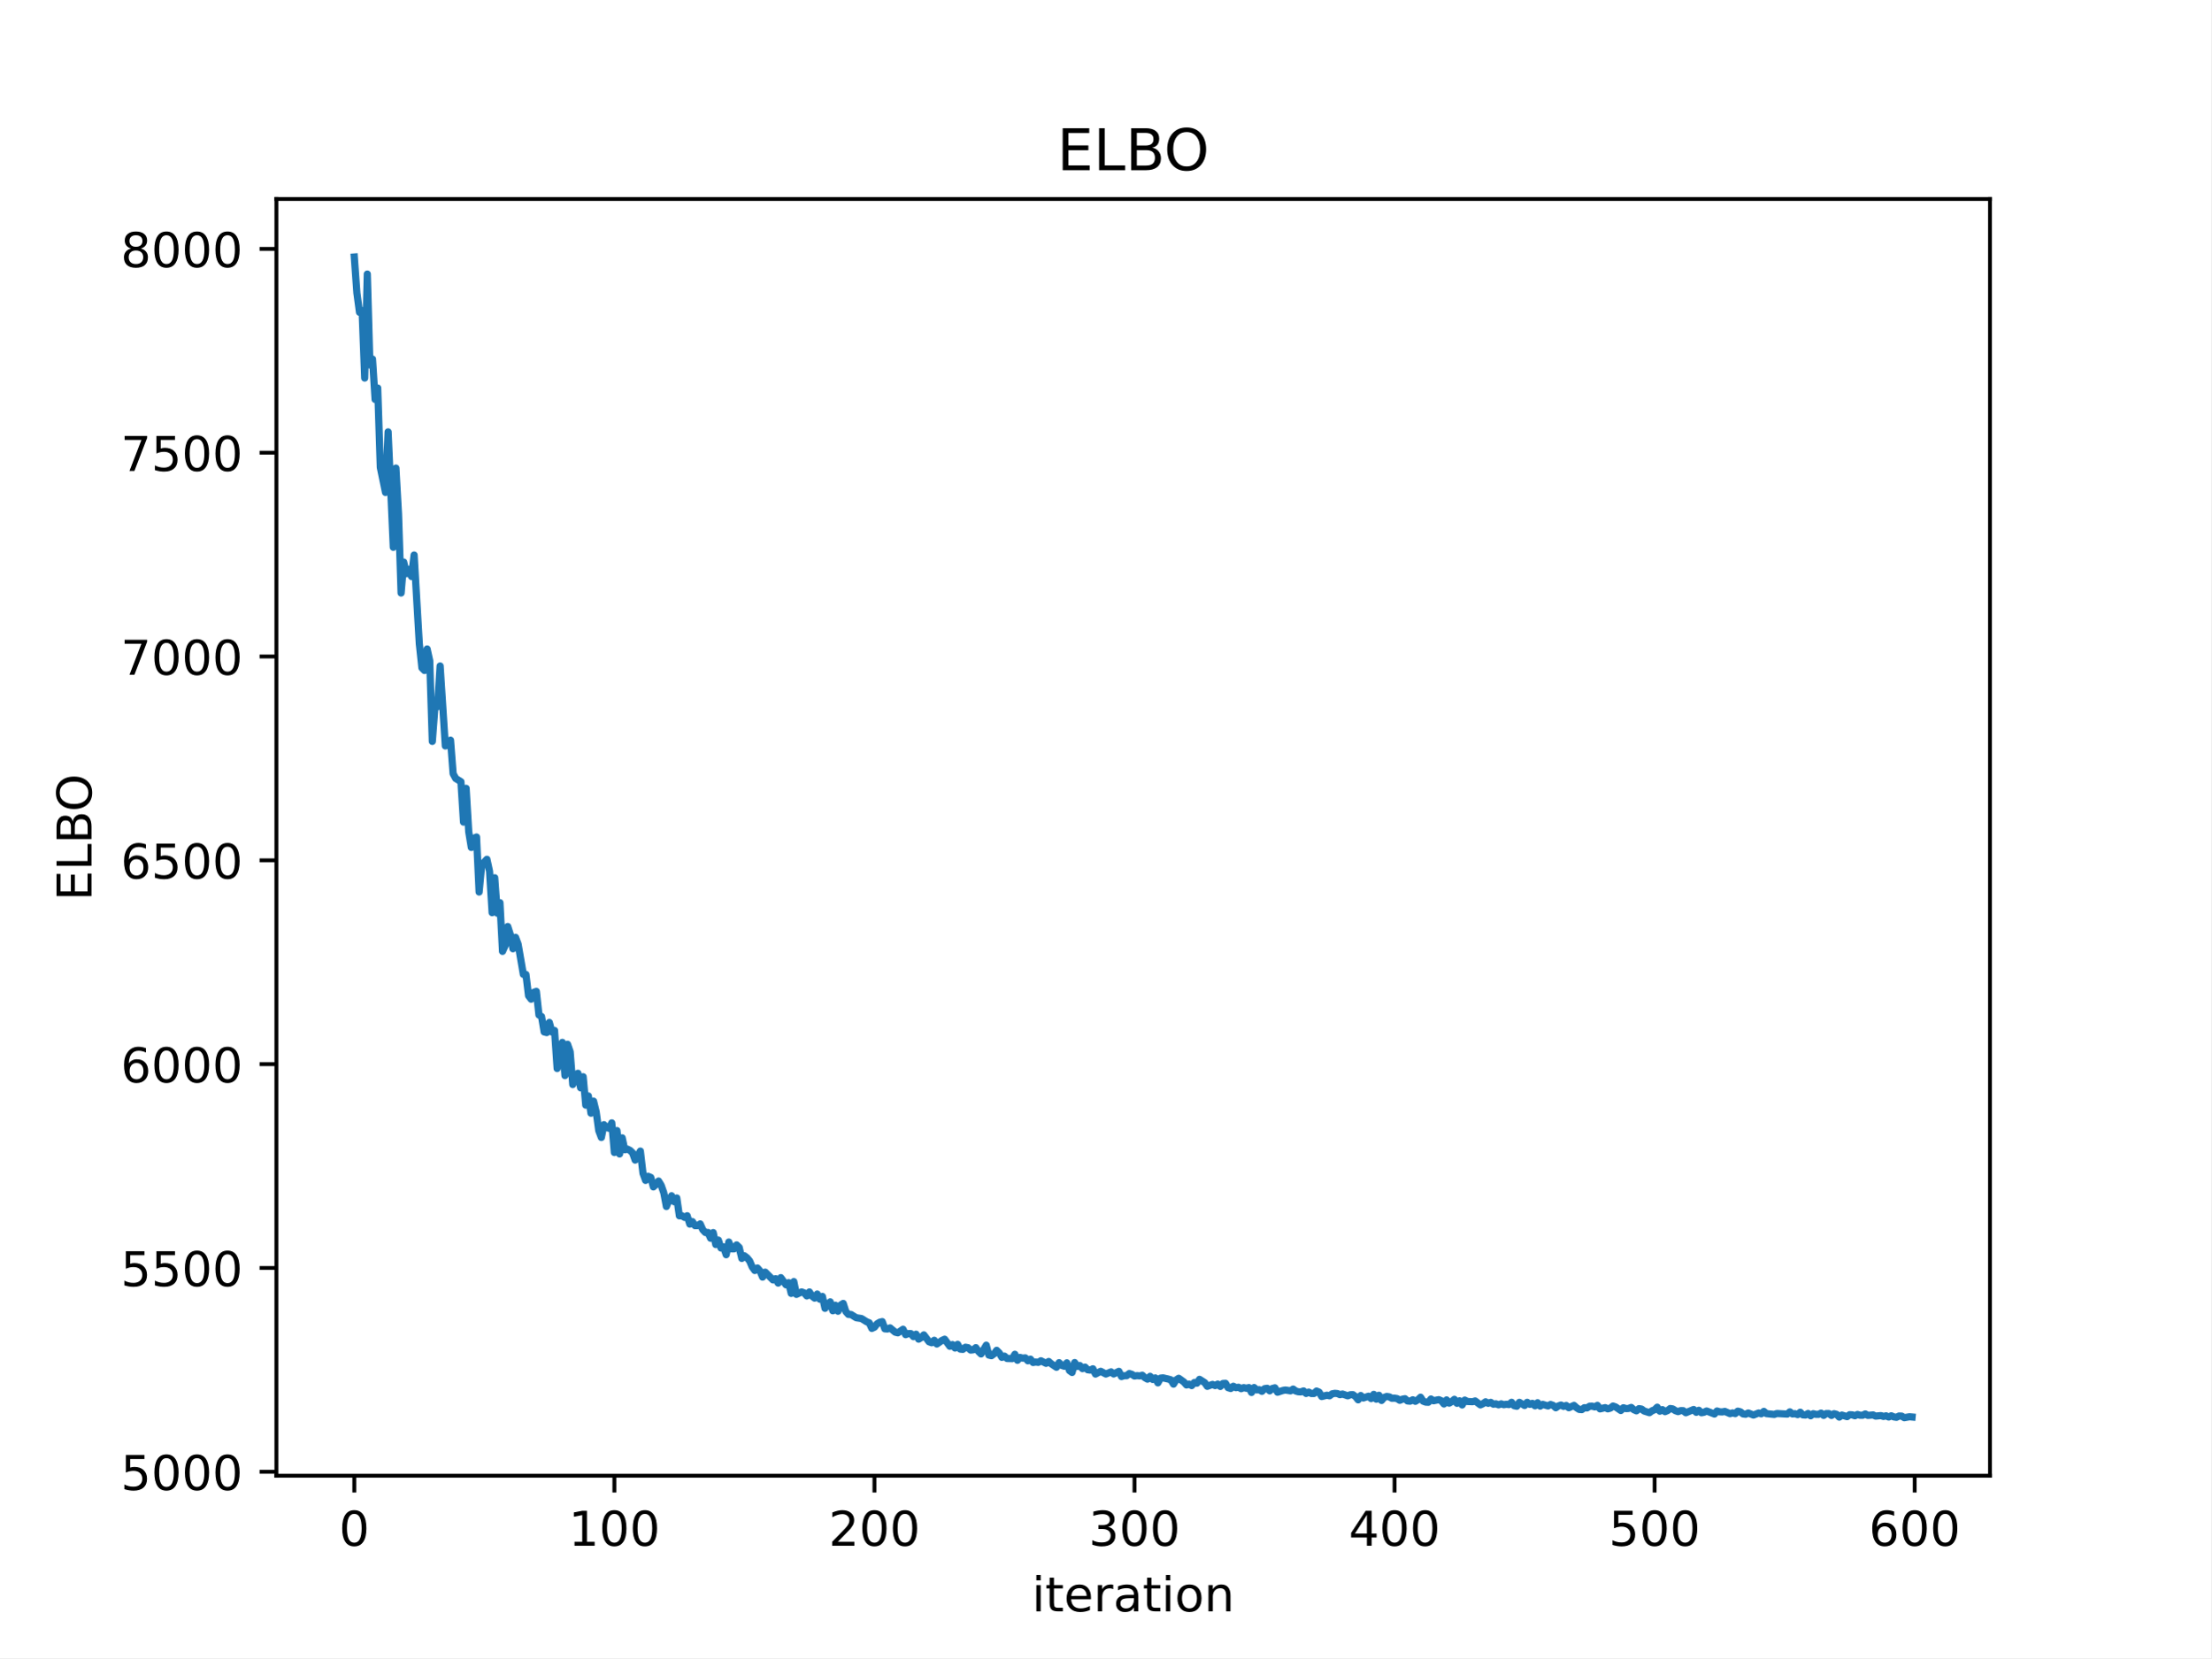
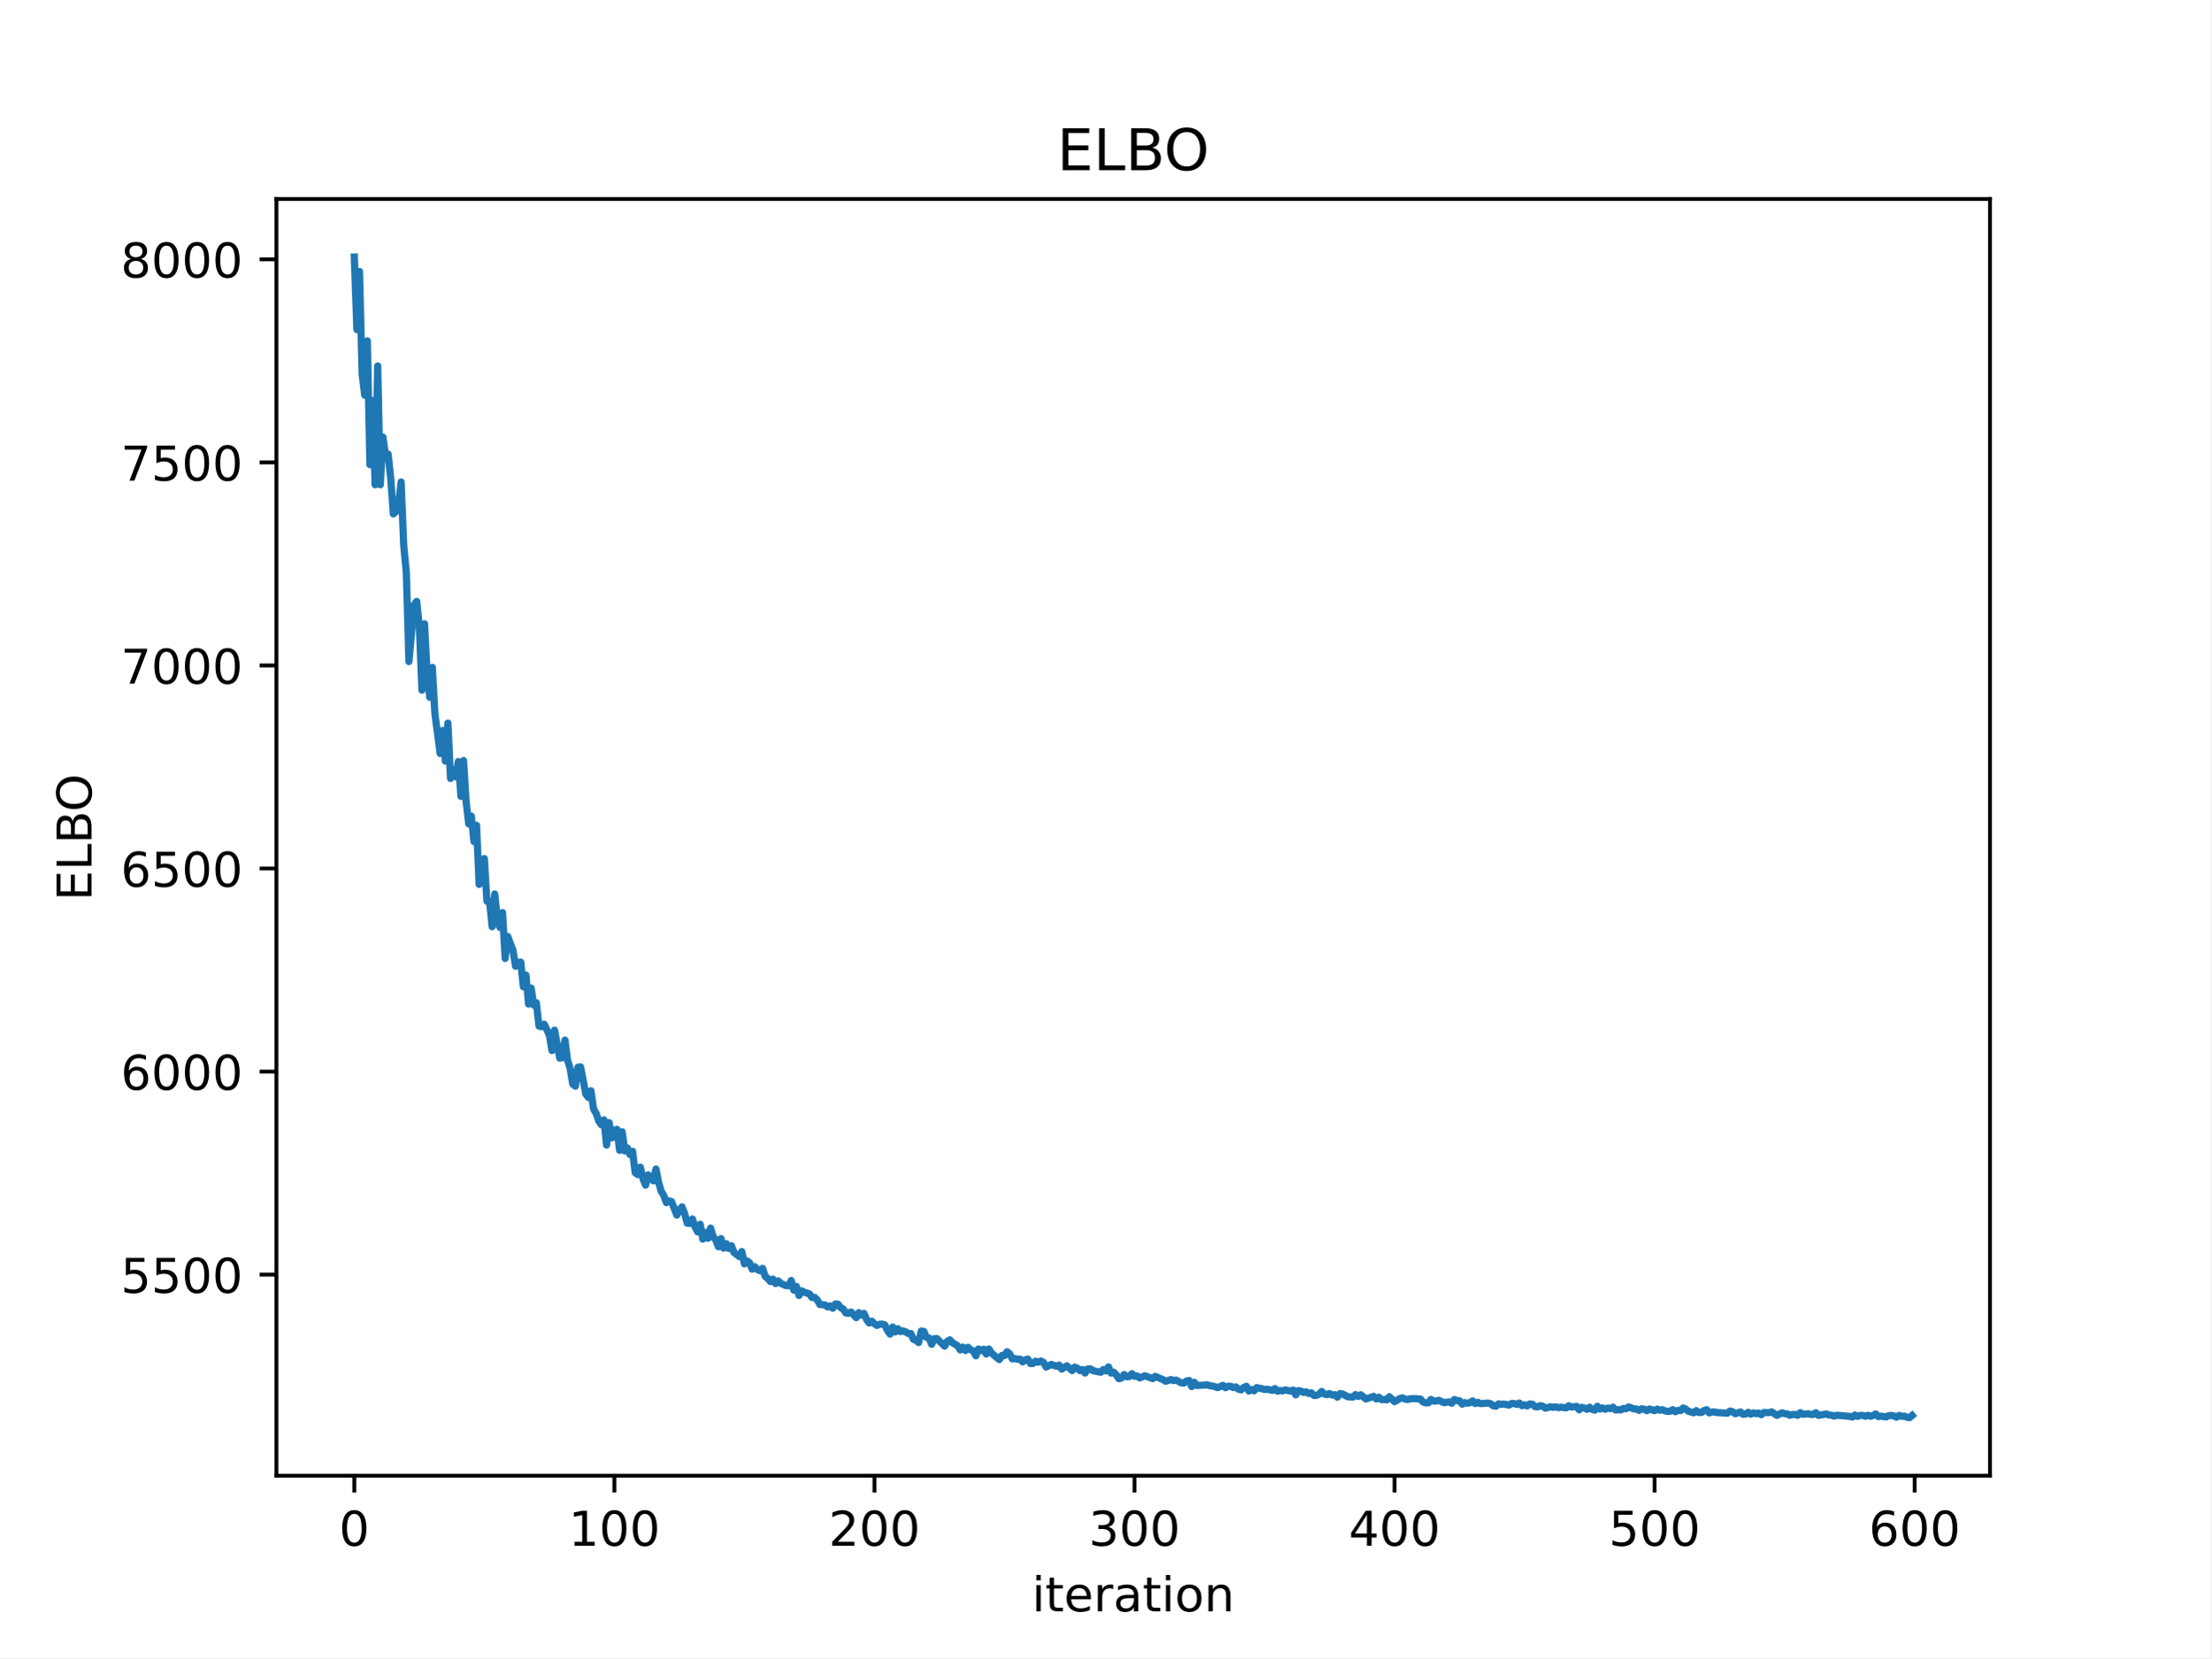
<svg xmlns="http://www.w3.org/2000/svg" xmlns:xlink="http://www.w3.org/1999/xlink" width="460.8pt" height="345.6pt" viewBox="0 0 460.8 345.6" version="1.1">
  <defs>
    <style type="text/css">*{stroke-linejoin: round; stroke-linecap: butt}</style>
  </defs>
  <g id="figure_1">
    <g id="patch_1">
      <path d="M 0 345.6  L 460.8 345.6  L 460.8 0  L 0 0  z " style="fill: #ffffff" />
    </g>
    <g id="axes_1">
      <g id="patch_2">
        <path d="M 57.6 307.584  L 414.72 307.584  L 414.72 41.472  L 57.6 41.472  z " style="fill: #ffffff" />
      </g>
      <g id="matplotlib.axis_1">
        <g id="xtick_1">
          <g id="line2d_1">
            <defs>
-               <path id="m8d4cd8624c" d="M 0 0  L 0 3.5  " style="stroke: #000000; stroke-width: 0.8" />
+               <path id="m80b2b882ef" d="M 0 0  L 0 3.5  " style="stroke: #000000; stroke-width: 0.8" />
            </defs>
            <g>
-               <use xlink:href="#m8d4cd8624c" x="73.833" y="307.584" style="stroke: #000000; stroke-width: 0.8" />
+               <use xlink:href="#m80b2b882ef" x="73.833" y="307.584" style="stroke: #000000; stroke-width: 0.8" />
            </g>
          </g>
          <g id="text_1">
            <g transform="translate(70.65148 322.1824) scale(0.1 -0.1)">
              <defs>
                <path id="DejaVuSans-30" d="M 2034 4250  Q 1547 4250 1301 3770  Q 1056 3291 1056 2328  Q 1056 1369 1301 889  Q 1547 409 2034 409  Q 2525 409 2770 889  Q 3016 1369 3016 2328  Q 3016 3291 2770 3770  Q 2525 4250 2034 4250  z M 2034 4750  Q 2819 4750 3233 4129  Q 3647 3509 3647 2328  Q 3647 1150 3233 529  Q 2819 -91 2034 -91  Q 1250 -91 836 529  Q 422 1150 422 2328  Q 422 3509 836 4129  Q 1250 4750 2034 4750  z " transform="scale(0.015625)" />
              </defs>
              <use xlink:href="#DejaVuSans-30" />
            </g>
          </g>
        </g>
        <g id="xtick_2">
          <g id="line2d_2">
            <g>
-               <use xlink:href="#m8d4cd8624c" x="128.032" y="307.584" style="stroke: #000000; stroke-width: 0.8" />
+               <use xlink:href="#m80b2b882ef" x="128.032" y="307.584" style="stroke: #000000; stroke-width: 0.8" />
            </g>
          </g>
          <g id="text_2">
            <g transform="translate(118.4884 322.1824) scale(0.1 -0.1)">
              <defs>
                <path id="DejaVuSans-31" d="M 794 531  L 1825 531  L 1825 4091  L 703 3866  L 703 4441  L 1819 4666  L 2450 4666  L 2450 531  L 3481 531  L 3481 0  L 794 0  L 794 531  z " transform="scale(0.015625)" />
              </defs>
              <use xlink:href="#DejaVuSans-31" />
              <use xlink:href="#DejaVuSans-30" transform="translate(63.62305 0)" />
              <use xlink:href="#DejaVuSans-30" transform="translate(127.2461 0)" />
            </g>
          </g>
        </g>
        <g id="xtick_3">
          <g id="line2d_3">
            <g>
-               <use xlink:href="#m8d4cd8624c" x="182.232" y="307.584" style="stroke: #000000; stroke-width: 0.8" />
+               <use xlink:href="#m80b2b882ef" x="182.232" y="307.584" style="stroke: #000000; stroke-width: 0.8" />
            </g>
          </g>
          <g id="text_3">
            <g transform="translate(172.6878 322.1824) scale(0.1 -0.1)">
              <defs>
                <path id="DejaVuSans-32" d="M 1228 531  L 3431 531  L 3431 0  L 469 0  L 469 531  Q 828 903 1448 1529  Q 2069 2156 2228 2338  Q 2531 2678 2651 2914  Q 2772 3150 2772 3378  Q 2772 3750 2511 3984  Q 2250 4219 1831 4219  Q 1534 4219 1204 4116  Q 875 4013 500 3803  L 500 4441  Q 881 4594 1212 4672  Q 1544 4750 1819 4750  Q 2544 4750 2975 4387  Q 3406 4025 3406 3419  Q 3406 3131 3298 2873  Q 3191 2616 2906 2266  Q 2828 2175 2409 1742  Q 1991 1309 1228 531  z " transform="scale(0.015625)" />
              </defs>
              <use xlink:href="#DejaVuSans-32" />
              <use xlink:href="#DejaVuSans-30" transform="translate(63.62305 0)" />
              <use xlink:href="#DejaVuSans-30" transform="translate(127.2461 0)" />
            </g>
          </g>
        </g>
        <g id="xtick_4">
          <g id="line2d_4">
            <g>
-               <use xlink:href="#m8d4cd8624c" x="236.431" y="307.584" style="stroke: #000000; stroke-width: 0.8" />
+               <use xlink:href="#m80b2b882ef" x="236.431" y="307.584" style="stroke: #000000; stroke-width: 0.8" />
            </g>
          </g>
          <g id="text_4">
            <g transform="translate(226.8872 322.1824) scale(0.1 -0.1)">
              <defs>
                <path id="DejaVuSans-33" d="M 2597 2516  Q 3050 2419 3304 2112  Q 3559 1806 3559 1356  Q 3559 666 3084 287  Q 2609 -91 1734 -91  Q 1441 -91 1130 -33  Q 819 25 488 141  L 488 750  Q 750 597 1062 519  Q 1375 441 1716 441  Q 2309 441 2620 675  Q 2931 909 2931 1356  Q 2931 1769 2642 2001  Q 2353 2234 1838 2234  L 1294 2234  L 1294 2753  L 1863 2753  Q 2328 2753 2575 2939  Q 2822 3125 2822 3475  Q 2822 3834 2567 4026  Q 2313 4219 1838 4219  Q 1578 4219 1281 4162  Q 984 4106 628 3988  L 628 4550  Q 988 4650 1302 4700  Q 1616 4750 1894 4750  Q 2613 4750 3031 4423  Q 3450 4097 3450 3541  Q 3450 3153 3228 2886  Q 3006 2619 2597 2516  z " transform="scale(0.015625)" />
              </defs>
              <use xlink:href="#DejaVuSans-33" />
              <use xlink:href="#DejaVuSans-30" transform="translate(63.62305 0)" />
              <use xlink:href="#DejaVuSans-30" transform="translate(127.2461 0)" />
            </g>
          </g>
        </g>
        <g id="xtick_5">
          <g id="line2d_5">
            <g>
-               <use xlink:href="#m8d4cd8624c" x="290.63" y="307.584" style="stroke: #000000; stroke-width: 0.8" />
+               <use xlink:href="#m80b2b882ef" x="290.63" y="307.584" style="stroke: #000000; stroke-width: 0.8" />
            </g>
          </g>
          <g id="text_5">
            <g transform="translate(281.0867 322.1824) scale(0.1 -0.1)">
              <defs>
                <path id="DejaVuSans-34" d="M 2419 4116  L 825 1625  L 2419 1625  L 2419 4116  z M 2253 4666  L 3047 4666  L 3047 1625  L 3713 1625  L 3713 1100  L 3047 1100  L 3047 0  L 2419 0  L 2419 1100  L 313 1100  L 313 1709  L 2253 4666  z " transform="scale(0.015625)" />
              </defs>
              <use xlink:href="#DejaVuSans-34" />
              <use xlink:href="#DejaVuSans-30" transform="translate(63.62305 0)" />
              <use xlink:href="#DejaVuSans-30" transform="translate(127.2461 0)" />
            </g>
          </g>
        </g>
        <g id="xtick_6">
          <g id="line2d_6">
            <g>
-               <use xlink:href="#m8d4cd8624c" x="344.83" y="307.584" style="stroke: #000000; stroke-width: 0.8" />
+               <use xlink:href="#m80b2b882ef" x="344.83" y="307.584" style="stroke: #000000; stroke-width: 0.8" />
            </g>
          </g>
          <g id="text_6">
            <g transform="translate(335.2861 322.1824) scale(0.1 -0.1)">
              <defs>
                <path id="DejaVuSans-35" d="M 691 4666  L 3169 4666  L 3169 4134  L 1269 4134  L 1269 2991  Q 1406 3038 1543 3061  Q 1681 3084 1819 3084  Q 2600 3084 3056 2656  Q 3513 2228 3513 1497  Q 3513 744 3044 326  Q 2575 -91 1722 -91  Q 1428 -91 1123 -41  Q 819 9 494 109  L 494 744  Q 775 591 1075 516  Q 1375 441 1709 441  Q 2250 441 2565 725  Q 2881 1009 2881 1497  Q 2881 1984 2565 2268  Q 2250 2553 1709 2553  Q 1456 2553 1204 2497  Q 953 2441 691 2322  L 691 4666  z " transform="scale(0.015625)" />
              </defs>
              <use xlink:href="#DejaVuSans-35" />
              <use xlink:href="#DejaVuSans-30" transform="translate(63.62305 0)" />
              <use xlink:href="#DejaVuSans-30" transform="translate(127.2461 0)" />
            </g>
          </g>
        </g>
        <g id="xtick_7">
          <g id="line2d_7">
            <g>
-               <use xlink:href="#m8d4cd8624c" x="399.029" y="307.584" style="stroke: #000000; stroke-width: 0.8" />
+               <use xlink:href="#m80b2b882ef" x="399.029" y="307.584" style="stroke: #000000; stroke-width: 0.8" />
            </g>
          </g>
          <g id="text_7">
            <g transform="translate(389.4855 322.1824) scale(0.1 -0.1)">
              <defs>
                <path id="DejaVuSans-36" d="M 2113 2584  Q 1688 2584 1439 2293  Q 1191 2003 1191 1497  Q 1191 994 1439 701  Q 1688 409 2113 409  Q 2538 409 2786 701  Q 3034 994 3034 1497  Q 3034 2003 2786 2293  Q 2538 2584 2113 2584  z M 3366 4563  L 3366 3988  Q 3128 4100 2886 4159  Q 2644 4219 2406 4219  Q 1781 4219 1451 3797  Q 1122 3375 1075 2522  Q 1259 2794 1537 2939  Q 1816 3084 2150 3084  Q 2853 3084 3261 2657  Q 3669 2231 3669 1497  Q 3669 778 3244 343  Q 2819 -91 2113 -91  Q 1303 -91 875 529  Q 447 1150 447 2328  Q 447 3434 972 4092  Q 1497 4750 2381 4750  Q 2619 4750 2861 4703  Q 3103 4656 3366 4563  z " transform="scale(0.015625)" />
              </defs>
              <use xlink:href="#DejaVuSans-36" />
              <use xlink:href="#DejaVuSans-30" transform="translate(63.62305 0)" />
              <use xlink:href="#DejaVuSans-30" transform="translate(127.2461 0)" />
            </g>
          </g>
        </g>
        <g id="text_8">
          <g transform="translate(215.0373 335.8606) scale(0.1 -0.1)">
            <defs>
              <path id="DejaVuSans-69" d="M 603 3500  L 1178 3500  L 1178 0  L 603 0  L 603 3500  z M 603 4863  L 1178 4863  L 1178 4134  L 603 4134  L 603 4863  z " transform="scale(0.015625)" />
              <path id="DejaVuSans-74" d="M 1172 4494  L 1172 3500  L 2356 3500  L 2356 3053  L 1172 3053  L 1172 1153  Q 1172 725 1289 603  Q 1406 481 1766 481  L 2356 481  L 2356 0  L 1766 0  Q 1100 0 847 248  Q 594 497 594 1153  L 594 3053  L 172 3053  L 172 3500  L 594 3500  L 594 4494  L 1172 4494  z " transform="scale(0.015625)" />
              <path id="DejaVuSans-65" d="M 3597 1894  L 3597 1613  L 953 1613  Q 991 1019 1311 708  Q 1631 397 2203 397  Q 2534 397 2845 478  Q 3156 559 3463 722  L 3463 178  Q 3153 47 2828 -22  Q 2503 -91 2169 -91  Q 1331 -91 842 396  Q 353 884 353 1716  Q 353 2575 817 3079  Q 1281 3584 2069 3584  Q 2775 3584 3186 3129  Q 3597 2675 3597 1894  z M 3022 2063  Q 3016 2534 2758 2815  Q 2500 3097 2075 3097  Q 1594 3097 1305 2825  Q 1016 2553 972 2059  L 3022 2063  z " transform="scale(0.015625)" />
              <path id="DejaVuSans-72" d="M 2631 2963  Q 2534 3019 2420 3045  Q 2306 3072 2169 3072  Q 1681 3072 1420 2755  Q 1159 2438 1159 1844  L 1159 0  L 581 0  L 581 3500  L 1159 3500  L 1159 2956  Q 1341 3275 1631 3429  Q 1922 3584 2338 3584  Q 2397 3584 2469 3576  Q 2541 3569 2628 3553  L 2631 2963  z " transform="scale(0.015625)" />
              <path id="DejaVuSans-61" d="M 2194 1759  Q 1497 1759 1228 1600  Q 959 1441 959 1056  Q 959 750 1161 570  Q 1363 391 1709 391  Q 2188 391 2477 730  Q 2766 1069 2766 1631  L 2766 1759  L 2194 1759  z M 3341 1997  L 3341 0  L 2766 0  L 2766 531  Q 2569 213 2275 61  Q 1981 -91 1556 -91  Q 1019 -91 701 211  Q 384 513 384 1019  Q 384 1609 779 1909  Q 1175 2209 1959 2209  L 2766 2209  L 2766 2266  Q 2766 2663 2505 2880  Q 2244 3097 1772 3097  Q 1472 3097 1187 3025  Q 903 2953 641 2809  L 641 3341  Q 956 3463 1253 3523  Q 1550 3584 1831 3584  Q 2591 3584 2966 3190  Q 3341 2797 3341 1997  z " transform="scale(0.015625)" />
              <path id="DejaVuSans-6f" d="M 1959 3097  Q 1497 3097 1228 2736  Q 959 2375 959 1747  Q 959 1119 1226 758  Q 1494 397 1959 397  Q 2419 397 2687 759  Q 2956 1122 2956 1747  Q 2956 2369 2687 2733  Q 2419 3097 1959 3097  z M 1959 3584  Q 2709 3584 3137 3096  Q 3566 2609 3566 1747  Q 3566 888 3137 398  Q 2709 -91 1959 -91  Q 1206 -91 779 398  Q 353 888 353 1747  Q 353 2609 779 3096  Q 1206 3584 1959 3584  z " transform="scale(0.015625)" />
              <path id="DejaVuSans-6e" d="M 3513 2113  L 3513 0  L 2938 0  L 2938 2094  Q 2938 2591 2744 2837  Q 2550 3084 2163 3084  Q 1697 3084 1428 2787  Q 1159 2491 1159 1978  L 1159 0  L 581 0  L 581 3500  L 1159 3500  L 1159 2956  Q 1366 3272 1645 3428  Q 1925 3584 2291 3584  Q 2894 3584 3203 3211  Q 3513 2838 3513 2113  z " transform="scale(0.015625)" />
            </defs>
            <use xlink:href="#DejaVuSans-69" />
            <use xlink:href="#DejaVuSans-74" transform="translate(27.7832 0)" />
            <use xlink:href="#DejaVuSans-65" transform="translate(66.99219 0)" />
            <use xlink:href="#DejaVuSans-72" transform="translate(128.5156 0)" />
            <use xlink:href="#DejaVuSans-61" transform="translate(169.6289 0)" />
            <use xlink:href="#DejaVuSans-74" transform="translate(230.9082 0)" />
            <use xlink:href="#DejaVuSans-69" transform="translate(270.1172 0)" />
            <use xlink:href="#DejaVuSans-6f" transform="translate(297.9004 0)" />
            <use xlink:href="#DejaVuSans-6e" transform="translate(359.082 0)" />
          </g>
        </g>
      </g>
      <g id="matplotlib.axis_2">
        <g id="ytick_1">
          <g id="line2d_8">
            <defs>
-               <path id="mf3f0ee0d47" d="M 0 0  L -3.5 0  " style="stroke: #000000; stroke-width: 0.8" />
+               <path id="m25e08bc144" d="M 0 0  L -3.5 0  " style="stroke: #000000; stroke-width: 0.8" />
            </defs>
            <g>
-               <use xlink:href="#mf3f0ee0d47" x="57.6" y="306.765" style="stroke: #000000; stroke-width: 0.8" />
+               <use xlink:href="#m25e08bc144" x="57.6" y="265.676" style="stroke: #000000; stroke-width: 0.8" />
            </g>
          </g>
          <g id="text_9">
-             <g transform="translate(25.15 310.564) scale(0.1 -0.1)">
+             <g transform="translate(25.15 269.4754) scale(0.1 -0.1)">
              <use xlink:href="#DejaVuSans-35" />
-               <use xlink:href="#DejaVuSans-30" transform="translate(63.62305 0)" />
+               <use xlink:href="#DejaVuSans-35" transform="translate(63.62305 0)" />
              <use xlink:href="#DejaVuSans-30" transform="translate(127.2461 0)" />
              <use xlink:href="#DejaVuSans-30" transform="translate(190.8691 0)" />
            </g>
          </g>
        </g>
        <g id="ytick_2">
          <g id="line2d_9">
            <g>
-               <use xlink:href="#mf3f0ee0d47" x="57.6" y="264.283" style="stroke: #000000; stroke-width: 0.8" />
+               <use xlink:href="#m25e08bc144" x="57.6" y="223.35" style="stroke: #000000; stroke-width: 0.8" />
            </g>
          </g>
          <g id="text_10">
-             <g transform="translate(25.15 268.0819) scale(0.1 -0.1)">
-               <use xlink:href="#DejaVuSans-35" />
-               <use xlink:href="#DejaVuSans-35" transform="translate(63.62305 0)" />
+             <g transform="translate(25.15 227.1488) scale(0.1 -0.1)">
+               <use xlink:href="#DejaVuSans-36" />
+               <use xlink:href="#DejaVuSans-30" transform="translate(63.62305 0)" />
              <use xlink:href="#DejaVuSans-30" transform="translate(127.2461 0)" />
              <use xlink:href="#DejaVuSans-30" transform="translate(190.8691 0)" />
            </g>
          </g>
        </g>
        <g id="ytick_3">
          <g id="line2d_10">
            <g>
-               <use xlink:href="#mf3f0ee0d47" x="57.6" y="221.801" style="stroke: #000000; stroke-width: 0.8" />
+               <use xlink:href="#m25e08bc144" x="57.6" y="181.023" style="stroke: #000000; stroke-width: 0.8" />
            </g>
          </g>
          <g id="text_11">
-             <g transform="translate(25.15 225.5998) scale(0.1 -0.1)">
+             <g transform="translate(25.15 184.8223) scale(0.1 -0.1)">
              <use xlink:href="#DejaVuSans-36" />
-               <use xlink:href="#DejaVuSans-30" transform="translate(63.62305 0)" />
+               <use xlink:href="#DejaVuSans-35" transform="translate(63.62305 0)" />
              <use xlink:href="#DejaVuSans-30" transform="translate(127.2461 0)" />
              <use xlink:href="#DejaVuSans-30" transform="translate(190.8691 0)" />
            </g>
          </g>
        </g>
        <g id="ytick_4">
          <g id="line2d_11">
            <g>
-               <use xlink:href="#mf3f0ee0d47" x="57.6" y="179.318" style="stroke: #000000; stroke-width: 0.8" />
+               <use xlink:href="#m25e08bc144" x="57.6" y="138.696" style="stroke: #000000; stroke-width: 0.8" />
            </g>
          </g>
          <g id="text_12">
-             <g transform="translate(25.15 183.1176) scale(0.1 -0.1)">
-               <use xlink:href="#DejaVuSans-36" />
-               <use xlink:href="#DejaVuSans-35" transform="translate(63.62305 0)" />
+             <g transform="translate(25.15 142.4957) scale(0.1 -0.1)">
+               <defs>
+                 <path id="DejaVuSans-37" d="M 525 4666  L 3525 4666  L 3525 4397  L 1831 0  L 1172 0  L 2766 4134  L 525 4134  L 525 4666  z " transform="scale(0.015625)" />
+               </defs>
+               <use xlink:href="#DejaVuSans-37" />
+               <use xlink:href="#DejaVuSans-30" transform="translate(63.62305 0)" />
              <use xlink:href="#DejaVuSans-30" transform="translate(127.2461 0)" />
              <use xlink:href="#DejaVuSans-30" transform="translate(190.8691 0)" />
            </g>
          </g>
        </g>
        <g id="ytick_5">
          <g id="line2d_12">
            <g>
-               <use xlink:href="#mf3f0ee0d47" x="57.6" y="136.836" style="stroke: #000000; stroke-width: 0.8" />
+               <use xlink:href="#m25e08bc144" x="57.6" y="96.37" style="stroke: #000000; stroke-width: 0.8" />
            </g>
          </g>
          <g id="text_13">
-             <g transform="translate(25.15 140.6355) scale(0.1 -0.1)">
-               <defs>
-                 <path id="DejaVuSans-37" d="M 525 4666  L 3525 4666  L 3525 4397  L 1831 0  L 1172 0  L 2766 4134  L 525 4134  L 525 4666  z " transform="scale(0.015625)" />
-               </defs>
+             <g transform="translate(25.15 100.1691) scale(0.1 -0.1)">
              <use xlink:href="#DejaVuSans-37" />
-               <use xlink:href="#DejaVuSans-30" transform="translate(63.62305 0)" />
+               <use xlink:href="#DejaVuSans-35" transform="translate(63.62305 0)" />
              <use xlink:href="#DejaVuSans-30" transform="translate(127.2461 0)" />
              <use xlink:href="#DejaVuSans-30" transform="translate(190.8691 0)" />
            </g>
          </g>
        </g>
        <g id="ytick_6">
          <g id="line2d_13">
            <g>
-               <use xlink:href="#mf3f0ee0d47" x="57.6" y="94.354" style="stroke: #000000; stroke-width: 0.8" />
+               <use xlink:href="#m25e08bc144" x="57.6" y="54.043" style="stroke: #000000; stroke-width: 0.8" />
            </g>
          </g>
          <g id="text_14">
-             <g transform="translate(25.15 98.15341) scale(0.1 -0.1)">
-               <use xlink:href="#DejaVuSans-37" />
-               <use xlink:href="#DejaVuSans-35" transform="translate(63.62305 0)" />
-               <use xlink:href="#DejaVuSans-30" transform="translate(127.2461 0)" />
-               <use xlink:href="#DejaVuSans-30" transform="translate(190.8691 0)" />
-             </g>
-           </g>
-         </g>
-         <g id="ytick_7">
-           <g id="line2d_14">
-             <g>
-               <use xlink:href="#mf3f0ee0d47" x="57.6" y="51.872" style="stroke: #000000; stroke-width: 0.8" />
-             </g>
-           </g>
-           <g id="text_15">
-             <g transform="translate(25.15 55.6713) scale(0.1 -0.1)">
+             <g transform="translate(25.15 57.84253) scale(0.1 -0.1)">
              <defs>
                <path id="DejaVuSans-38" d="M 2034 2216  Q 1584 2216 1326 1975  Q 1069 1734 1069 1313  Q 1069 891 1326 650  Q 1584 409 2034 409  Q 2484 409 2743 651  Q 3003 894 3003 1313  Q 3003 1734 2745 1975  Q 2488 2216 2034 2216  z M 1403 2484  Q 997 2584 770 2862  Q 544 3141 544 3541  Q 544 4100 942 4425  Q 1341 4750 2034 4750  Q 2731 4750 3128 4425  Q 3525 4100 3525 3541  Q 3525 3141 3298 2862  Q 3072 2584 2669 2484  Q 3125 2378 3379 2068  Q 3634 1759 3634 1313  Q 3634 634 3220 271  Q 2806 -91 2034 -91  Q 1263 -91 848 271  Q 434 634 434 1313  Q 434 1759 690 2068  Q 947 2378 1403 2484  z M 1172 3481  Q 1172 3119 1398 2916  Q 1625 2713 2034 2713  Q 2441 2713 2670 2916  Q 2900 3119 2900 3481  Q 2900 3844 2670 4047  Q 2441 4250 2034 4250  Q 1625 4250 1398 4047  Q 1172 3844 1172 3481  z " transform="scale(0.015625)" />
              </defs>
              <use xlink:href="#DejaVuSans-38" />
              <use xlink:href="#DejaVuSans-30" transform="translate(63.62305 0)" />
              <use xlink:href="#DejaVuSans-30" transform="translate(127.2461 0)" />
              <use xlink:href="#DejaVuSans-30" transform="translate(190.8691 0)" />
            </g>
          </g>
        </g>
-         <g id="text_16">
+         <g id="text_15">
          <g transform="translate(19.07031 187.7522) rotate(-90) scale(0.1 -0.1)">
            <defs>
              <path id="DejaVuSans-45" d="M 628 4666  L 3578 4666  L 3578 4134  L 1259 4134  L 1259 2753  L 3481 2753  L 3481 2222  L 1259 2222  L 1259 531  L 3634 531  L 3634 0  L 628 0  L 628 4666  z " transform="scale(0.015625)" />
              <path id="DejaVuSans-4c" d="M 628 4666  L 1259 4666  L 1259 531  L 3531 531  L 3531 0  L 628 0  L 628 4666  z " transform="scale(0.015625)" />
              <path id="DejaVuSans-42" d="M 1259 2228  L 1259 519  L 2272 519  Q 2781 519 3026 730  Q 3272 941 3272 1375  Q 3272 1813 3026 2020  Q 2781 2228 2272 2228  L 1259 2228  z M 1259 4147  L 1259 2741  L 2194 2741  Q 2656 2741 2882 2914  Q 3109 3088 3109 3444  Q 3109 3797 2882 3972  Q 2656 4147 2194 4147  L 1259 4147  z M 628 4666  L 2241 4666  Q 2963 4666 3353 4366  Q 3744 4066 3744 3513  Q 3744 3084 3544 2831  Q 3344 2578 2956 2516  Q 3422 2416 3680 2098  Q 3938 1781 3938 1306  Q 3938 681 3513 340  Q 3088 0 2303 0  L 628 0  L 628 4666  z " transform="scale(0.015625)" />
              <path id="DejaVuSans-4f" d="M 2522 4238  Q 1834 4238 1429 3725  Q 1025 3213 1025 2328  Q 1025 1447 1429 934  Q 1834 422 2522 422  Q 3209 422 3611 934  Q 4013 1447 4013 2328  Q 4013 3213 3611 3725  Q 3209 4238 2522 4238  z M 2522 4750  Q 3503 4750 4090 4092  Q 4678 3434 4678 2328  Q 4678 1225 4090 567  Q 3503 -91 2522 -91  Q 1538 -91 948 565  Q 359 1222 359 2328  Q 359 3434 948 4092  Q 1538 4750 2522 4750  z " transform="scale(0.015625)" />
            </defs>
            <use xlink:href="#DejaVuSans-45" />
            <use xlink:href="#DejaVuSans-4c" transform="translate(63.18359 0)" />
            <use xlink:href="#DejaVuSans-42" transform="translate(118.8965 0)" />
            <use xlink:href="#DejaVuSans-4f" transform="translate(185.75 0)" />
          </g>
        </g>
      </g>
-       <g id="line2d_15">
-         <path d="M 73.833 53.568  L 74.375 61.077  L 74.917 65.087  L 75.459 64.737  L 76.001 78.8  L 76.543 57.121  L 77.085 76.061  L 77.627 74.836  L 78.169 83.252  L 78.711 80.87  L 79.253 97.418  L 80.337 102.638  L 80.879 90.013  L 81.963 114.066  L 82.505 97.56  L 83.047 107.121  L 83.589 123.602  L 84.131 117.147  L 84.673 119.569  L 85.215 118.653  L 85.757 120.159  L 86.299 115.686  L 87.383 134.185  L 87.925 139.21  L 88.467 139.747  L 89.009 135.264  L 89.551 137.716  L 90.093 154.533  L 90.635 147.427  L 91.177 147.289  L 91.719 138.81  L 92.803 155.477  L 93.345 155.306  L 93.887 154.281  L 94.429 161.271  L 94.971 162.262  L 96.054 162.929  L 96.596 171.351  L 97.138 164.311  L 97.68 173.369  L 98.222 176.632  L 98.764 174.714  L 99.306 174.461  L 99.848 185.927  L 100.39 180.239  L 101.474 179.103  L 102.016 181.596  L 102.558 190.226  L 103.1 182.953  L 103.642 190.347  L 104.184 188.146  L 104.726 198.296  L 105.268 197.083  L 105.81 193.112  L 106.352 194.79  L 106.894 197.753  L 107.436 195.374  L 107.978 196.809  L 109.062 203.091  L 109.604 203.108  L 110.146 207.543  L 110.688 208.26  L 111.23 206.836  L 111.772 206.641  L 112.314 211.553  L 112.856 211.874  L 113.398 215.084  L 113.94 215.226  L 114.482 213.107  L 115.024 215.11  L 115.566 214.785  L 116.108 222.718  L 116.65 219.216  L 117.192 217.265  L 117.734 224.195  L 118.276 217.664  L 118.818 219.229  L 119.36 226.063  L 119.902 224.078  L 120.444 223.708  L 120.986 226.725  L 121.528 224.427  L 122.07 230.346  L 122.612 228.424  L 123.154 232.025  L 123.696 229.513  L 124.238 231.726  L 124.78 235.664  L 125.322 237.093  L 125.864 234.418  L 126.406 235.017  L 126.948 235.177  L 127.49 234.041  L 128.032 240.222  L 128.574 235.646  L 129.116 240.527  L 129.658 237.163  L 130.2 239.646  L 130.742 239.506  L 131.284 239.775  L 131.826 240.293  L 132.368 241.801  L 133.452 239.924  L 133.994 244.551  L 134.536 246.03  L 135.078 245.183  L 135.62 245.406  L 136.162 247.387  L 136.704 246.885  L 137.246 246.167  L 137.788 247.062  L 138.33 248.609  L 138.872 251.481  L 139.414 250.163  L 139.956 249.237  L 140.498 250.476  L 141.04 249.696  L 141.582 253.422  L 142.124 253.41  L 142.666 253.74  L 143.208 253.399  L 143.75 255.147  L 144.292 254.621  L 144.834 255.456  L 145.376 255.452  L 145.918 255.104  L 146.46 256.325  L 147.002 256.895  L 147.544 256.879  L 148.086 258.095  L 148.628 256.905  L 149.17 259.409  L 149.712 258.473  L 150.254 260.132  L 150.796 259.896  L 151.338 261.528  L 151.88 258.881  L 152.422 260.294  L 152.964 260.298  L 153.506 259.479  L 154.048 259.996  L 154.59 262.299  L 155.132 261.749  L 155.674 262.164  L 156.216 262.808  L 156.758 264.078  L 157.3 264.815  L 157.842 264.289  L 158.384 264.895  L 158.926 266.189  L 159.468 265.152  L 161.094 266.778  L 161.636 266.519  L 162.178 267.441  L 162.72 266.296  L 163.804 267.798  L 164.346 267.343  L 164.888 269.588  L 165.43 267.123  L 165.972 269.792  L 167.056 269.277  L 167.598 269.48  L 168.14 270.112  L 168.682 269.282  L 169.224 270.142  L 169.766 270.573  L 170.308 269.719  L 170.85 270.797  L 171.392 270.221  L 171.934 272.705  L 172.476 271.87  L 173.018 271.351  L 173.56 273.208  L 174.102 272.065  L 174.644 273.303  L 175.186 272.019  L 175.728 271.679  L 176.27 273.367  L 176.812 273.968  L 177.354 273.983  L 178.438 274.659  L 179.522 274.821  L 180.606 275.496  L 181.148 275.713  L 181.69 276.887  L 182.232 276.634  L 182.774 275.934  L 183.316 275.606  L 183.858 275.465  L 184.4 276.97  L 184.942 277.01  L 185.484 276.772  L 186.568 277.671  L 187.11 277.805  L 188.194 277.061  L 188.736 278.188  L 189.277 277.965  L 189.819 277.967  L 190.361 278.598  L 190.903 278.086  L 191.445 279.125  L 191.987 278.797  L 192.529 278.233  L 193.613 279.669  L 194.155 279.871  L 194.697 279.351  L 195.239 280.136  L 196.323 279.379  L 196.865 279.135  L 197.949 280.615  L 198.491 280.252  L 199.033 280.976  L 199.575 280.209  L 200.117 281.196  L 200.659 281.251  L 201.201 280.804  L 201.743 280.904  L 202.285 281.401  L 202.827 281.338  L 203.369 280.894  L 203.911 281.681  L 204.453 282.208  L 205.537 280.381  L 206.079 282.446  L 206.621 282.571  L 207.163 282.177  L 207.705 281.453  L 208.247 281.992  L 208.789 282.919  L 209.331 282.655  L 209.873 283.153  L 210.957 283.187  L 211.499 282.275  L 212.041 283.533  L 212.583 282.936  L 213.125 283.085  L 213.667 283.019  L 214.209 283.64  L 214.751 283.294  L 215.293 283.987  L 215.835 283.887  L 216.377 283.964  L 216.919 283.629  L 218.003 284.161  L 218.545 283.775  L 219.087 284.257  L 220.171 284.986  L 220.713 284.024  L 221.255 284.585  L 221.797 284.771  L 222.339 284.06  L 222.881 285.674  L 223.423 286.07  L 223.965 284  L 224.507 284.82  L 225.049 284.628  L 225.591 285.272  L 226.133 284.953  L 226.675 285.506  L 227.217 285.575  L 227.759 285.298  L 228.301 286.4  L 229.385 285.82  L 230.469 286.39  L 231.553 285.944  L 232.095 286.377  L 233.179 285.832  L 233.721 286.922  L 234.263 286.739  L 234.805 286.74  L 235.347 286.291  L 235.889 286.46  L 236.431 286.811  L 236.973 286.724  L 237.515 286.786  L 238.057 286.647  L 238.599 287.154  L 239.141 287.463  L 239.683 286.868  L 240.225 287.518  L 240.767 287.199  L 241.309 288.235  L 241.851 287.249  L 242.393 287.192  L 243.477 287.444  L 244.019 287.604  L 244.561 288.498  L 245.103 287.624  L 245.645 287.275  L 246.729 288.054  L 247.271 288.674  L 247.813 288.498  L 248.355 288.803  L 248.897 288.159  L 249.439 288.306  L 249.981 287.498  L 251.065 288.184  L 251.607 288.955  L 252.691 288.555  L 253.233 288.803  L 253.775 288.491  L 254.317 288.98  L 254.859 288.367  L 255.401 288.33  L 255.943 289.238  L 256.485 289.408  L 257.027 288.934  L 257.569 289.233  L 258.111 289.14  L 258.653 289.449  L 259.195 289.23  L 259.737 289.357  L 260.279 289.218  L 260.821 290.237  L 261.363 289.212  L 261.905 289.703  L 262.447 289.655  L 262.989 290.006  L 263.531 289.449  L 264.073 289.36  L 264.615 289.898  L 265.157 289.406  L 265.699 289.269  L 266.241 290.188  L 267.325 289.83  L 267.867 289.722  L 268.951 289.898  L 269.493 289.529  L 270.035 289.935  L 270.577 290.092  L 271.119 290.122  L 271.661 289.914  L 272.203 290.441  L 272.745 290.163  L 273.287 290.453  L 273.829 290.454  L 274.371 289.94  L 274.913 290.173  L 275.455 291.084  L 276.539 290.805  L 277.081 290.936  L 277.623 290.522  L 278.165 290.414  L 278.707 290.457  L 279.249 290.692  L 279.791 290.561  L 280.875 290.937  L 281.417 290.706  L 281.959 290.698  L 282.501 291.093  L 283.043 291.77  L 283.584 290.874  L 284.126 291.386  L 285.21 291.017  L 285.752 291.512  L 286.294 290.627  L 286.836 291.639  L 287.378 290.815  L 287.92 291.901  L 288.462 291.263  L 289.004 291.067  L 289.546 291.157  L 290.088 291.454  L 290.63 291.424  L 291.172 291.514  L 291.714 291.87  L 292.256 291.641  L 292.798 291.534  L 293.34 292.007  L 293.882 292.052  L 294.424 291.759  L 294.966 292.079  L 295.508 291.741  L 296.05 291.228  L 296.592 292.05  L 297.134 292.249  L 297.676 292.27  L 298.218 291.598  L 298.76 291.962  L 299.844 291.734  L 300.386 291.971  L 300.928 292.632  L 301.47 291.79  L 302.012 292.464  L 302.554 292.14  L 303.096 291.664  L 303.638 292.491  L 304.18 291.974  L 304.722 292.839  L 305.264 291.825  L 305.806 292.114  L 306.89 292.162  L 307.432 292.004  L 308.516 292.826  L 309.058 292.577  L 309.6 292.184  L 310.142 292.5  L 310.684 292.297  L 311.226 292.681  L 311.768 292.601  L 312.31 292.816  L 312.852 292.603  L 313.394 292.786  L 313.936 292.696  L 314.478 292.76  L 315.02 292.282  L 315.562 292.99  L 316.104 293.112  L 316.646 292.293  L 317.73 292.954  L 318.272 292.288  L 318.814 292.709  L 319.356 292.501  L 319.898 293.017  L 320.44 292.377  L 320.982 293.081  L 321.524 292.721  L 322.608 293.049  L 323.15 292.739  L 323.692 292.937  L 324.234 293.424  L 324.776 293.047  L 325.318 292.857  L 325.86 293.142  L 326.402 292.944  L 326.944 293.421  L 328.028 292.932  L 328.57 293.426  L 329.112 293.767  L 329.654 293.807  L 330.196 293.404  L 330.738 293.461  L 331.28 293.104  L 331.822 293.097  L 332.364 293.247  L 332.906 292.928  L 333.448 293.659  L 334.532 293.397  L 335.074 293.651  L 335.616 293.495  L 336.158 293.065  L 336.7 293.254  L 337.784 293.991  L 338.326 293.417  L 338.868 293.604  L 339.41 293.567  L 339.952 293.353  L 340.494 293.824  L 341.036 294.066  L 341.578 293.6  L 342.12 293.707  L 342.662 294.11  L 343.746 294.454  L 344.288 294.056  L 344.83 293.844  L 345.372 293.306  L 345.914 294.139  L 346.456 293.818  L 346.998 294.234  L 347.54 294.002  L 348.082 293.576  L 348.624 293.672  L 349.166 294.035  L 349.708 294.228  L 350.25 294.024  L 350.792 294.036  L 351.334 294.467  L 352.96 293.784  L 353.502 294.369  L 354.044 293.944  L 354.586 294.467  L 355.128 294.356  L 355.67 294.097  L 357.296 294.733  L 357.838 294.096  L 358.38 294.268  L 358.922 294.295  L 359.464 294.184  L 360.548 294.658  L 361.09 294.491  L 361.632 294.644  L 362.174 294.131  L 362.716 294.276  L 363.258 294.71  L 363.8 294.777  L 364.342 294.513  L 365.426 294.945  L 366.51 294.513  L 367.052 294.685  L 367.594 294.183  L 368.136 294.646  L 369.762 294.82  L 370.304 294.618  L 372.472 294.745  L 373.014 294.277  L 373.556 294.715  L 374.098 294.656  L 374.64 294.854  L 375.182 294.356  L 375.724 294.905  L 376.266 294.94  L 376.808 294.614  L 377.349 295.094  L 377.891 294.659  L 378.433 294.802  L 378.975 294.806  L 379.517 294.54  L 380.059 295.015  L 380.601 294.629  L 381.143 294.631  L 381.685 295.027  L 382.227 294.658  L 382.769 294.809  L 383.311 295.371  L 383.853 294.948  L 384.937 295.275  L 385.479 294.868  L 386.021 294.901  L 386.563 295.092  L 387.105 294.821  L 387.647 294.987  L 388.189 294.985  L 388.731 294.717  L 389.273 295.018  L 390.357 294.919  L 390.899 295.167  L 391.983 295.053  L 392.525 295.231  L 393.067 295.107  L 393.609 295.351  L 394.151 295.097  L 394.693 295.331  L 395.235 295.409  L 395.777 295.142  L 396.319 295.163  L 396.861 295.488  L 397.945 295.295  L 398.487 295.347  L 398.487 295.347  " clip-path="url(#pcbefd368b3)" style="fill: none; stroke: #1f77b4; stroke-width: 1.5; stroke-linecap: square" />
+       <g id="line2d_14">
+         <path d="M 73.833 53.568  L 74.375 68.701  L 74.917 56.58  L 75.459 77.963  L 76.001 82.366  L 76.543 71.044  L 77.085 96.851  L 77.627 83.464  L 78.169 101.038  L 78.711 76.275  L 79.253 101.038  L 79.795 91.097  L 80.337 94.88  L 80.879 94.645  L 81.421 99.684  L 81.963 107.102  L 82.505 106.648  L 83.047 105.281  L 83.589 100.453  L 84.131 113.67  L 84.673 119.293  L 85.215 137.883  L 86.299 126.051  L 86.841 125.351  L 87.383 130.552  L 87.925 143.846  L 88.467 130.009  L 89.009 140.374  L 89.551 145.333  L 90.093 139.103  L 90.635 148.808  L 91.719 157.042  L 92.261 152.26  L 92.803 158.634  L 93.345 150.718  L 93.887 162.251  L 94.429 160.375  L 94.971 161.901  L 95.512 158.738  L 96.054 165.993  L 96.596 158.532  L 97.138 167.144  L 97.68 171.723  L 98.222 170.116  L 98.764 175.397  L 99.306 172.03  L 99.848 184.338  L 100.39 179.745  L 100.932 178.958  L 101.474 187.816  L 102.016 187.872  L 102.558 193.151  L 103.1 186.342  L 103.642 191.551  L 104.184 193.304  L 104.726 190.209  L 105.268 199.769  L 105.81 195.189  L 106.894 198.056  L 107.436 201.393  L 107.978 200.577  L 108.52 200.537  L 109.062 205.681  L 109.604 203.234  L 110.146 209.278  L 110.688 205.948  L 111.23 209.507  L 111.772 209.011  L 112.314 213.855  L 112.856 214.002  L 113.398 213.47  L 114.482 215.721  L 115.024 218.972  L 115.566 214.721  L 116.65 220.555  L 117.192 220.444  L 117.734 216.794  L 118.276 220.979  L 118.818 222.747  L 119.36 225.975  L 119.902 226.395  L 120.444 222.444  L 120.986 222.366  L 122.07 228.025  L 122.612 228.744  L 123.154 227.353  L 123.696 231.154  L 124.238 232.074  L 124.78 233.647  L 125.322 234.435  L 125.864 233.41  L 126.406 238.673  L 126.948 233.991  L 127.49 237.179  L 128.032 235.537  L 128.574 235.401  L 129.116 239.768  L 129.658 235.909  L 130.2 239.901  L 130.742 239.28  L 131.284 240.637  L 131.826 239.965  L 132.368 244.436  L 132.91 244.821  L 133.452 243.27  L 133.994 245.705  L 134.536 247.03  L 135.078 244.878  L 136.162 246.127  L 136.704 243.672  L 137.246 246.426  L 137.788 248.297  L 138.33 249.173  L 138.872 250.666  L 139.414 250.303  L 139.956 250.448  L 141.04 253.27  L 141.582 252.227  L 142.124 251.55  L 142.666 252.942  L 143.208 254.947  L 143.75 255.001  L 144.292 254.074  L 144.834 255.684  L 145.376 256.764  L 145.918 255.172  L 146.46 258.271  L 147.002 256.868  L 147.544 258.094  L 148.086 255.979  L 148.628 257.771  L 149.17 258.452  L 149.712 259.854  L 150.254 258.163  L 150.796 260.163  L 151.338 259.222  L 151.88 260.228  L 152.422 259.652  L 152.964 261.062  L 154.048 261.896  L 154.59 260.869  L 155.132 263.432  L 155.674 262.806  L 156.216 263.223  L 156.758 264.544  L 157.3 264.028  L 157.842 264.624  L 158.384 264.863  L 158.926 264.368  L 159.468 266.043  L 160.01 266.478  L 160.552 267.112  L 161.094 266.608  L 161.636 267.533  L 162.178 266.986  L 162.72 267.517  L 163.804 267.967  L 164.346 267.981  L 164.888 266.906  L 165.43 268.922  L 165.972 268.125  L 166.514 270.013  L 167.056 269.047  L 167.598 269.336  L 168.682 269.695  L 169.224 270.45  L 169.766 270.428  L 170.308 270.931  L 170.85 271.898  L 171.934 271.991  L 172.476 272.403  L 173.018 272.184  L 173.56 272.681  L 174.102 271.786  L 174.644 271.839  L 175.186 272.569  L 175.728 272.825  L 176.27 273.675  L 176.812 273.734  L 177.354 273.462  L 178.438 274.639  L 178.98 273.599  L 179.522 274.112  L 180.064 273.75  L 180.606 275.053  L 181.148 275.762  L 181.69 275.381  L 182.232 275.919  L 182.774 276.264  L 183.316 275.998  L 183.858 275.986  L 184.4 276.156  L 184.942 277.294  L 185.484 278.074  L 186.026 276.596  L 186.568 277.623  L 187.11 276.954  L 187.652 277.545  L 188.194 277.416  L 188.736 277.596  L 189.277 277.94  L 189.819 277.954  L 190.361 279.176  L 190.903 279.34  L 191.445 279.834  L 191.987 277.432  L 192.529 277.516  L 193.071 278.742  L 193.613 278.884  L 194.155 280.198  L 194.697 279.036  L 195.239 278.992  L 196.865 280.584  L 197.407 279.574  L 197.949 279.263  L 198.491 279.86  L 199.575 280.5  L 200.117 281.371  L 200.659 280.787  L 201.201 281.495  L 201.743 280.813  L 202.285 281.346  L 202.827 281.563  L 203.369 282.603  L 203.911 281.165  L 204.453 281.507  L 204.995 281.223  L 205.537 282.222  L 206.079 281.168  L 206.621 282.011  L 208.247 283.385  L 208.789 282.531  L 209.331 282.54  L 209.873 281.747  L 210.415 282.164  L 210.957 283.232  L 211.499 283.165  L 212.041 283.302  L 212.583 283.287  L 213.125 283.861  L 213.667 283.421  L 214.209 283.285  L 214.751 284.199  L 215.293 284.18  L 215.835 283.71  L 216.377 283.922  L 216.919 283.68  L 217.461 283.96  L 218.003 284.938  L 219.087 284.391  L 220.171 284.776  L 220.713 284.534  L 221.255 285.373  L 222.339 284.677  L 223.423 285.675  L 223.965 284.966  L 224.507 285.164  L 225.049 285.68  L 225.591 285.451  L 226.133 286.19  L 226.675 285.336  L 227.217 285.314  L 227.759 285.683  L 229.385 286.033  L 229.927 285.457  L 230.469 285.736  L 231.011 284.908  L 231.553 286.2  L 232.095 286.013  L 232.637 286.565  L 233.179 287.37  L 233.721 287.213  L 234.263 286.498  L 234.805 286.966  L 235.347 286.921  L 235.889 286.32  L 236.431 286.852  L 236.973 286.807  L 237.515 287.206  L 238.599 286.757  L 240.225 287.347  L 240.767 286.879  L 242.393 287.567  L 242.935 287.897  L 244.019 287.553  L 244.561 287.754  L 245.103 287.653  L 246.187 288.246  L 246.729 288.267  L 247.271 287.848  L 247.813 287.736  L 248.355 289.009  L 248.897 288.119  L 249.439 288.778  L 251.607 288.659  L 252.149 288.838  L 252.691 288.881  L 253.775 289.226  L 254.859 288.751  L 255.401 289.244  L 255.943 288.925  L 256.485 288.94  L 257.027 289.212  L 257.569 289.084  L 258.111 289.563  L 258.653 289.698  L 259.195 289.205  L 259.737 288.932  L 260.279 289.944  L 260.821 289.615  L 261.363 289.885  L 261.905 289.227  L 262.989 289.454  L 263.531 289.628  L 264.073 289.556  L 265.157 289.804  L 265.699 289.423  L 266.241 289.983  L 266.783 289.827  L 267.325 289.912  L 267.867 289.698  L 268.951 289.958  L 269.493 289.732  L 270.035 290.733  L 270.577 289.846  L 271.119 289.951  L 271.661 290.239  L 272.203 290.112  L 272.745 290.448  L 273.287 290.313  L 273.829 290.86  L 274.371 290.846  L 274.913 290.578  L 275.455 290.023  L 275.997 290.564  L 276.539 290.687  L 277.081 290.456  L 277.623 290.767  L 278.165 290.69  L 278.707 291.212  L 279.249 290.463  L 279.791 290.536  L 280.875 291.137  L 281.959 291.202  L 282.501 290.686  L 283.043 291.072  L 283.584 290.716  L 284.668 291.592  L 286.294 291.047  L 286.836 291.602  L 287.378 291.23  L 287.92 291.736  L 288.462 291.691  L 289.004 291.772  L 289.546 291.117  L 290.63 292.147  L 291.714 291.511  L 292.256 291.36  L 292.798 291.608  L 293.34 291.711  L 293.882 291.544  L 294.966 291.518  L 296.05 291.626  L 296.592 292.23  L 297.134 292.404  L 297.676 292.394  L 298.218 291.684  L 298.76 292.021  L 299.302 292.034  L 299.844 291.863  L 300.928 292.357  L 302.012 292.197  L 302.554 292.476  L 303.096 291.706  L 303.638 291.929  L 304.18 291.977  L 304.722 292.674  L 305.264 292.357  L 305.806 292.482  L 306.348 292.358  L 306.89 291.995  L 307.432 292.55  L 307.974 292.288  L 308.516 292.562  L 310.142 292.446  L 310.684 292.598  L 311.226 293.032  L 311.768 293.094  L 312.31 292.602  L 312.852 292.711  L 313.394 292.642  L 314.478 292.87  L 315.02 292.531  L 315.562 292.548  L 316.104 292.714  L 316.646 292.442  L 317.188 292.99  L 317.73 292.792  L 318.272 293.043  L 318.814 292.624  L 319.356 292.681  L 319.898 293.179  L 320.44 293.247  L 320.982 292.988  L 321.524 293.104  L 322.066 293.513  L 323.15 293.212  L 323.692 293.342  L 324.234 293.233  L 324.776 293.4  L 325.318 293.31  L 326.402 293.442  L 326.944 292.998  L 327.486 293.282  L 328.57 293.13  L 329.112 293.845  L 329.654 293.338  L 330.196 293.469  L 330.738 293.743  L 331.28 293.315  L 331.822 293.767  L 332.364 293.926  L 332.906 293.114  L 333.448 293.685  L 333.99 293.462  L 334.532 293.737  L 335.074 293.49  L 335.616 293.606  L 336.158 293.303  L 336.7 293.877  L 337.242 293.819  L 337.784 293.88  L 338.326 293.557  L 338.868 293.618  L 339.41 293.253  L 340.494 293.653  L 341.036 293.674  L 341.578 293.971  L 342.12 293.638  L 342.662 293.715  L 343.204 294.044  L 343.746 293.68  L 344.83 294.017  L 345.372 293.704  L 345.914 293.936  L 346.456 293.835  L 346.998 294.073  L 347.54 294.182  L 348.082 294.151  L 348.624 293.812  L 349.166 294.249  L 349.708 293.972  L 350.25 293.994  L 350.792 293.472  L 351.334 293.714  L 351.876 294.155  L 352.96 294.47  L 353.502 294.023  L 354.044 294.406  L 354.586 294.409  L 355.128 293.984  L 355.67 293.829  L 356.212 294.496  L 356.754 294.3  L 357.296 294.304  L 357.838 294.425  L 359.464 294.52  L 360.006 294.557  L 360.548 294.112  L 361.09 294.246  L 361.632 294.669  L 362.716 294.3  L 363.258 294.787  L 363.8 294.731  L 364.342 294.369  L 364.884 294.754  L 365.426 294.474  L 365.968 294.659  L 366.51 294.523  L 367.052 294.881  L 367.594 294.408  L 368.678 294.446  L 369.22 294.279  L 370.304 295.008  L 371.388 294.476  L 371.93 294.665  L 372.472 294.695  L 373.014 294.991  L 373.556 294.827  L 374.098 294.811  L 374.64 295.006  L 375.182 294.442  L 375.724 294.793  L 376.808 294.664  L 377.349 294.808  L 377.891 294.82  L 378.433 294.454  L 378.975 295.013  L 380.601 294.715  L 381.143 294.938  L 381.685 294.974  L 382.227 295.165  L 382.769 294.973  L 385.479 295.216  L 386.021 295.359  L 386.563 294.932  L 387.105 295.218  L 387.647 295.002  L 388.189 295.021  L 388.731 295.185  L 389.273 294.994  L 389.815 295.195  L 390.357 295.028  L 390.899 294.71  L 391.441 295.255  L 391.983 295.164  L 393.067 295.345  L 393.609 295.067  L 394.151 295.025  L 394.693 295.133  L 395.235 295.389  L 395.777 295.019  L 396.319 295.213  L 396.861 295.161  L 397.403 295.397  L 397.945 295.488  L 398.487 295.029  L 398.487 295.029  " clip-path="url(#pef5c123e8a)" style="fill: none; stroke: #1f77b4; stroke-width: 1.5; stroke-linecap: square" />
      </g>
      <g id="patch_3">
        <path d="M 57.6 307.584  L 57.6 41.472  " style="fill: none; stroke: #000000; stroke-width: 0.8; stroke-linejoin: miter; stroke-linecap: square" />
      </g>
      <g id="patch_4">
        <path d="M 414.72 307.584  L 414.72 41.472  " style="fill: none; stroke: #000000; stroke-width: 0.8; stroke-linejoin: miter; stroke-linecap: square" />
      </g>
      <g id="patch_5">
        <path d="M 57.6 307.584  L 414.72 307.584  " style="fill: none; stroke: #000000; stroke-width: 0.8; stroke-linejoin: miter; stroke-linecap: square" />
      </g>
      <g id="patch_6">
        <path d="M 57.6 41.472  L 414.72 41.472  " style="fill: none; stroke: #000000; stroke-width: 0.8; stroke-linejoin: miter; stroke-linecap: square" />
      </g>
-       <g id="text_17">
+       <g id="text_16">
        <g transform="translate(220.2909 35.472) scale(0.12 -0.12)">
          <use xlink:href="#DejaVuSans-45" />
          <use xlink:href="#DejaVuSans-4c" transform="translate(63.18359 0)" />
          <use xlink:href="#DejaVuSans-42" transform="translate(118.8965 0)" />
          <use xlink:href="#DejaVuSans-4f" transform="translate(185.75 0)" />
        </g>
      </g>
    </g>
  </g>
  <defs>
-     <clipPath id="pcbefd368b3">
+     <clipPath id="pef5c123e8a">
      <rect x="57.6" y="41.472" width="357.12" height="266.112" />
    </clipPath>
  </defs>
</svg>
